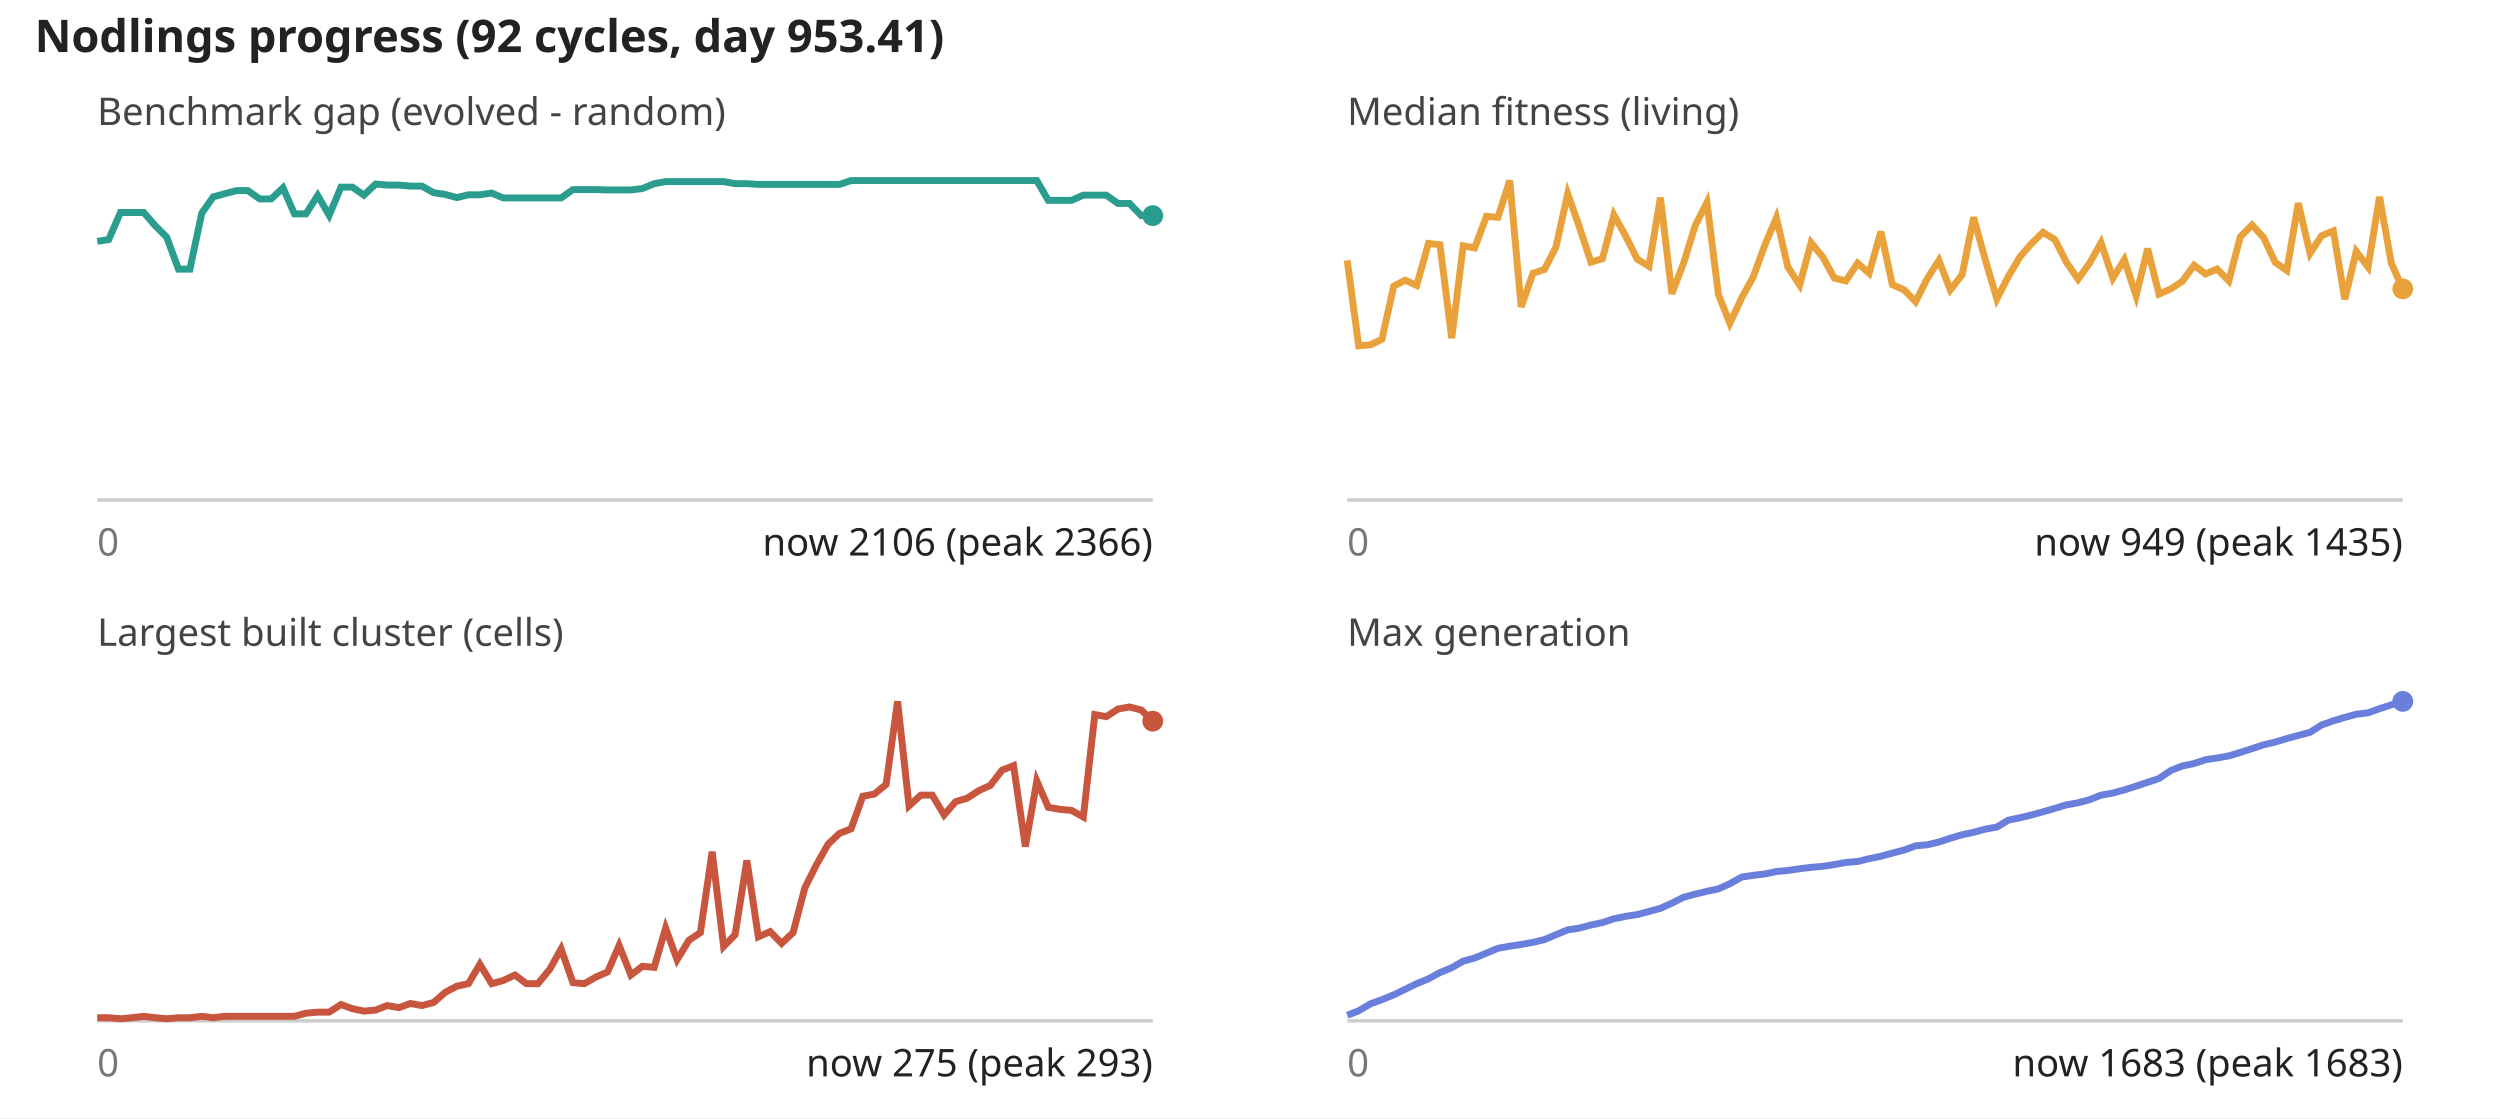
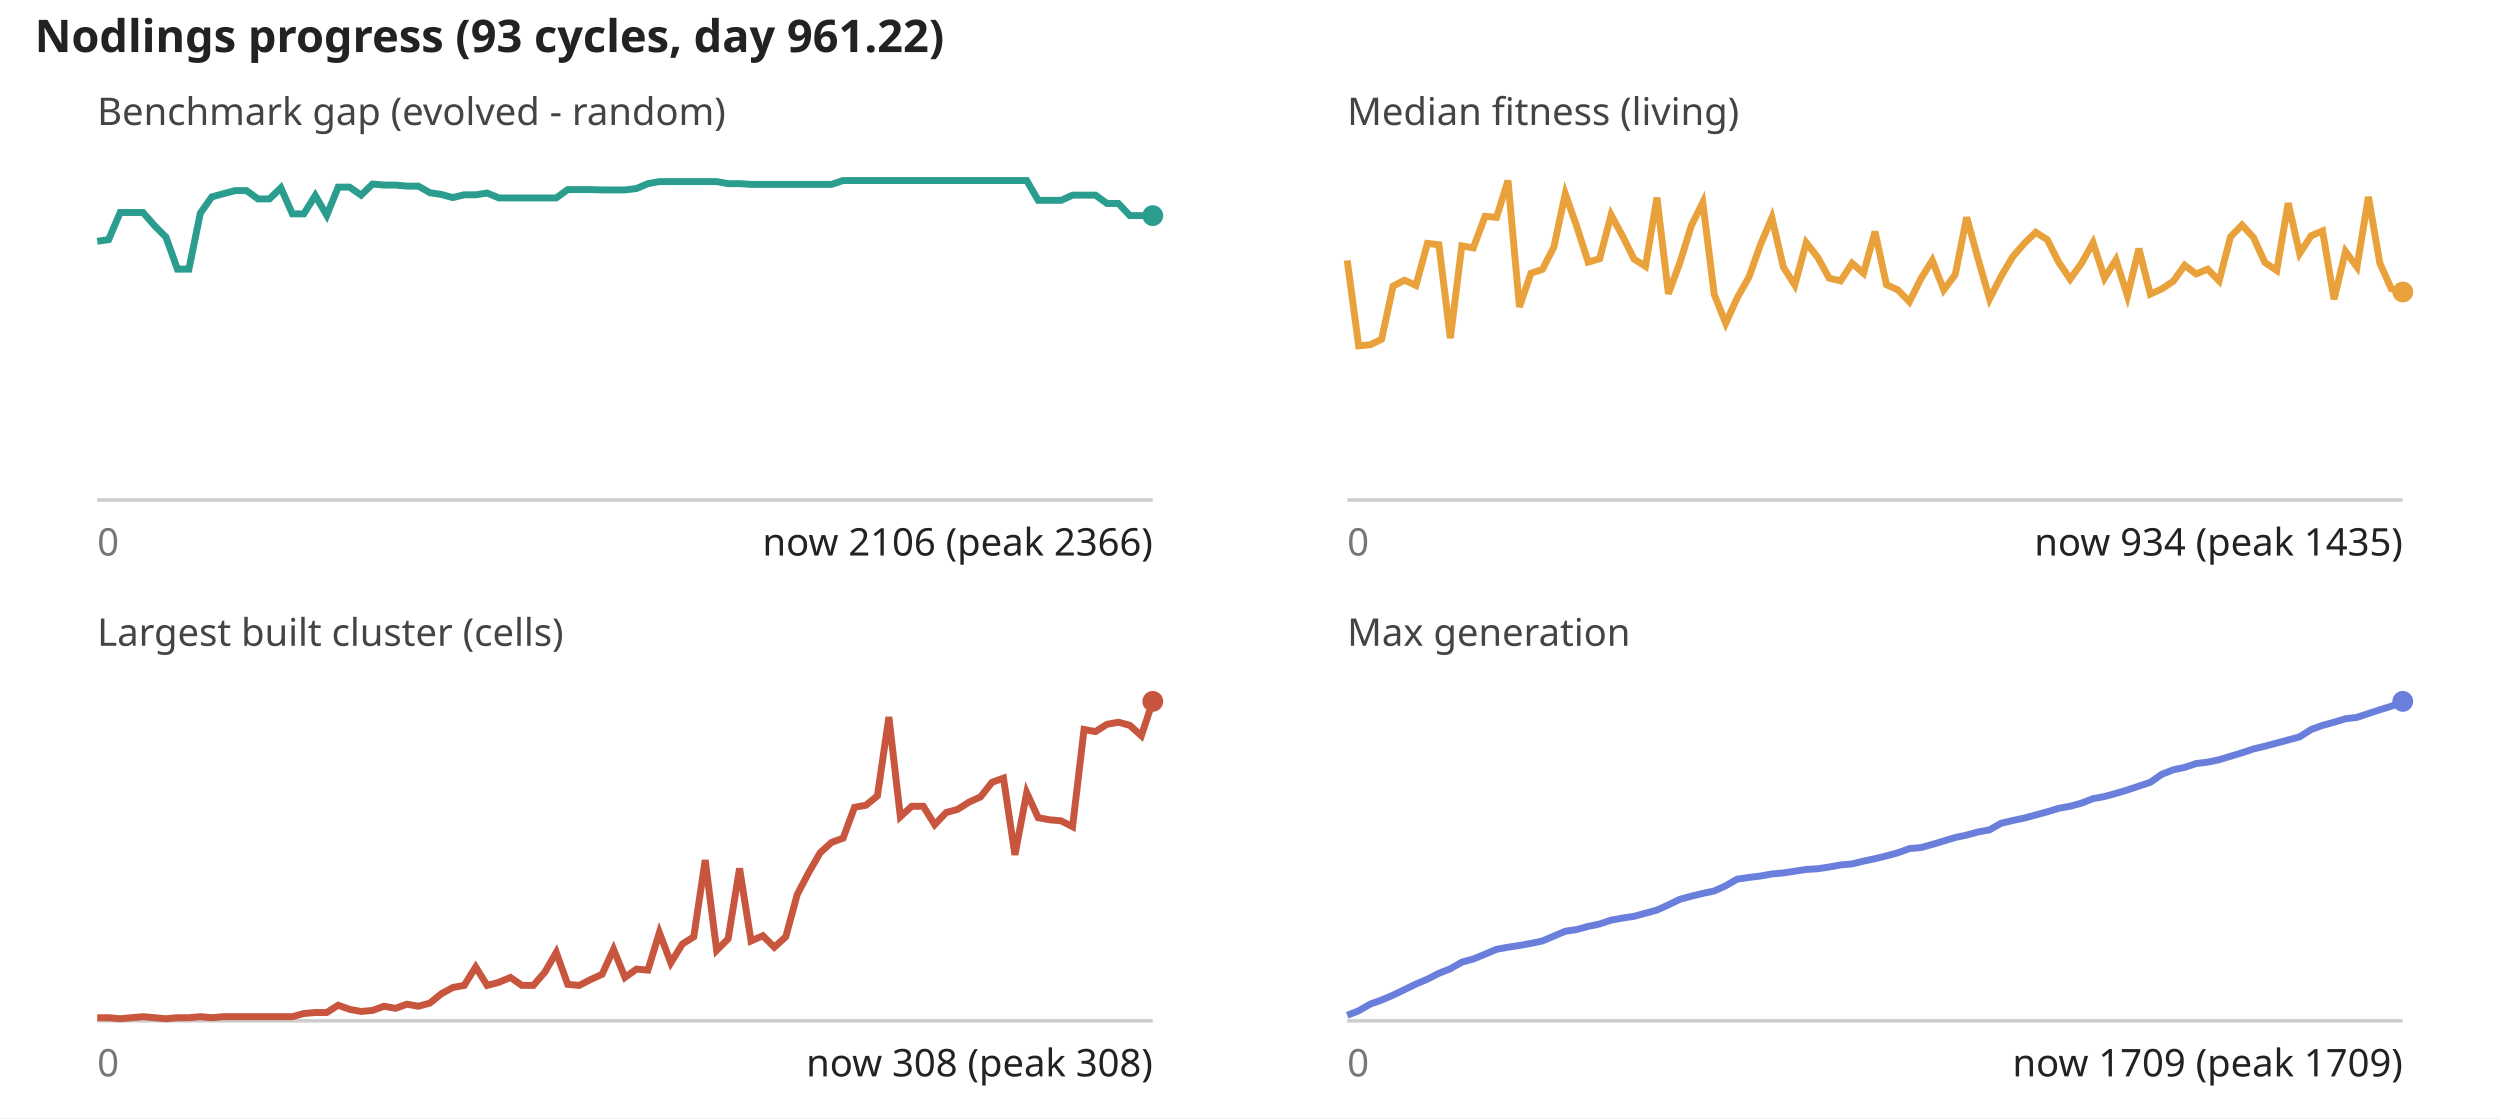
<svg xmlns="http://www.w3.org/2000/svg" viewBox="0 0 720 322" font-family="sans-serif" font-size="11">
  <rect width="100%" height="100%" fill="#fff" />
-   <text x="10" y="15" font-size="13" font-weight="bold" fill="#222">Nodlings progress (92 cycles, day 953.41)</text>
+   <text x="10" y="15" font-size="13" font-weight="bold" fill="#222">Nodlings progress (93 cycles, day 961.22)</text>
  <text x="28" y="36" fill="#444">Benchmark gap (evolved - random)</text>
  <line x1="28" y1="144" x2="332" y2="144" stroke="#ccc" />
-   <polyline fill="none" stroke="#2a9d8f" stroke-width="2" points="28.0,69.5 31.3,69.0 34.7,61.2 38.0,61.2 41.4,61.2 44.7,65.0 48.0,68.3 51.4,77.5 54.7,77.5 58.1,61.4 61.4,56.7 64.7,55.8 68.1,54.9 71.4,54.9 74.8,57.3 78.1,57.3 81.5,54.1 84.8,61.6 88.1,61.6 91.5,56.3 94.8,62.0 98.2,53.9 101.5,53.9 104.8,56.2 108.2,53.0 111.5,53.3 114.9,53.3 118.2,53.6 121.5,53.6 124.9,55.5 128.2,56.0 131.6,56.9 134.9,56.1 138.2,56.1 141.6,55.6 144.9,57.0 148.3,57.0 151.6,57.0 154.9,57.0 158.3,57.0 161.6,57.0 165.0,54.6 168.3,54.6 171.6,54.6 175.0,54.7 178.3,54.7 181.7,54.7 185.0,54.3 188.4,52.9 191.7,52.3 195.0,52.3 198.4,52.3 201.7,52.3 205.1,52.3 208.4,52.3 211.7,52.9 215.1,52.9 218.4,53.1 221.8,53.1 225.1,53.1 228.4,53.1 231.8,53.1 235.1,53.1 238.5,53.1 241.8,53.1 245.1,52.0 248.5,52.0 251.8,52.0 255.2,52.0 258.5,52.0 261.8,52.0 265.2,52.0 268.5,52.0 271.9,52.0 275.2,52.0 278.5,52.0 281.9,52.0 285.2,52.0 288.6,52.0 291.9,52.0 295.3,52.0 298.6,52.0 301.9,57.7 305.3,57.7 308.6,57.7 312.0,56.2 315.3,56.2 318.6,56.2 322.0,58.6 325.3,58.6 328.7,62.1 332.0,62.1" />
+   <polyline fill="none" stroke="#2a9d8f" stroke-width="2" points="28.0,69.5 31.3,69.0 34.6,61.2 37.9,61.2 41.2,61.2 44.5,65.0 47.8,68.3 51.1,77.5 54.4,77.5 57.7,61.4 61.0,56.7 64.3,55.8 67.7,54.9 71.0,54.9 74.3,57.3 77.6,57.3 80.9,54.1 84.2,61.6 87.5,61.6 90.8,56.3 94.1,62.0 97.4,53.9 100.7,53.9 104.0,56.2 107.3,53.0 110.6,53.3 113.9,53.3 117.2,53.6 120.5,53.6 123.8,55.5 127.1,56.0 130.4,56.9 133.7,56.1 137.0,56.1 140.3,55.6 143.7,57.0 147.0,57.0 150.3,57.0 153.6,57.0 156.9,57.0 160.2,57.0 163.5,54.6 166.8,54.6 170.1,54.6 173.4,54.7 176.7,54.7 180.0,54.7 183.3,54.3 186.6,52.9 189.9,52.3 193.2,52.3 196.5,52.3 199.8,52.3 203.1,52.3 206.4,52.3 209.7,52.9 213.0,52.9 216.3,53.1 219.7,53.1 223.0,53.1 226.3,53.1 229.6,53.1 232.9,53.1 236.2,53.1 239.5,53.1 242.8,52.0 246.1,52.0 249.4,52.0 252.7,52.0 256.0,52.0 259.3,52.0 262.6,52.0 265.9,52.0 269.2,52.0 272.5,52.0 275.8,52.0 279.1,52.0 282.4,52.0 285.7,52.0 289.0,52.0 292.3,52.0 295.7,52.0 299.0,57.7 302.3,57.7 305.6,57.7 308.9,56.2 312.2,56.2 315.5,56.2 318.8,58.6 322.1,58.6 325.4,62.1 328.7,62.1 332.0,62.1" />
  <circle cx="332.0" cy="62.1" r="3" fill="#2a9d8f" />
  <text x="28" y="160" fill="#777">0</text>
  <text x="332" y="160" text-anchor="end" fill="#222">now 2106 (peak 2366)</text>
  <text x="388" y="36" fill="#444">Median fitness (living)</text>
  <line x1="388" y1="144" x2="692" y2="144" stroke="#ccc" />
-   <polyline fill="none" stroke="#e9a23b" stroke-width="2" points="388.0,75.0 391.3,99.6 394.7,99.3 398.0,97.7 401.4,82.4 404.7,80.7 408.0,82.2 411.4,70.1 414.7,70.5 418.1,97.4 421.4,70.8 424.7,71.4 428.1,62.3 431.4,62.6 434.8,52.0 438.1,88.4 441.5,78.7 444.8,77.6 448.1,71.2 451.5,55.8 454.8,65.2 458.2,75.5 461.5,74.5 464.8,61.9 468.2,68.0 471.5,74.6 474.9,76.7 478.2,56.9 481.5,84.6 484.9,75.7 488.2,65.0 491.6,58.3 494.9,84.8 498.2,93.1 501.6,85.8 504.9,79.8 508.3,70.5 511.6,62.7 514.9,76.9 518.3,82.1 521.6,69.9 525.0,74.1 528.3,80.1 531.6,80.9 535.0,75.8 538.3,78.7 541.7,66.7 545.0,82.0 548.4,83.5 551.7,86.9 555.0,80.3 558.4,75.0 561.7,83.5 565.1,79.1 568.4,62.6 571.7,74.6 575.1,86.1 578.4,79.6 581.8,73.9 585.1,70.1 588.4,66.9 591.8,69.0 595.1,75.5 598.5,80.4 601.8,75.8 605.1,69.9 608.5,80.1 611.8,74.8 615.2,85.2 618.5,71.6 621.8,84.7 625.2,83.2 628.5,81.0 631.9,76.4 635.2,78.9 638.5,77.5 641.9,80.9 645.2,68.2 648.6,64.8 651.9,68.4 655.3,75.6 658.6,77.9 661.9,58.5 665.3,73.0 668.6,67.9 672.0,66.5 675.3,86.2 678.6,72.4 682.0,76.9 685.3,56.7 688.7,75.8 692.0,83.2" />
-   <circle cx="692.0" cy="83.2" r="3" fill="#e9a23b" />
+   <polyline fill="none" stroke="#e9a23b" stroke-width="2" points="388.0,75.0 391.3,99.6 394.6,99.3 397.9,97.7 401.2,82.4 404.5,80.7 407.8,82.2 411.1,70.1 414.4,70.5 417.7,97.4 421.0,70.8 424.3,71.4 427.7,62.3 431.0,62.6 434.3,52.0 437.6,88.4 440.9,78.7 444.2,77.6 447.5,71.2 450.8,55.8 454.1,65.2 457.4,75.5 460.7,74.5 464.0,61.9 467.3,68.0 470.6,74.6 473.9,76.7 477.2,56.9 480.5,84.6 483.8,75.7 487.1,65.0 490.4,58.3 493.7,84.8 497.0,93.1 500.3,85.8 503.7,79.8 507.0,70.5 510.3,62.7 513.6,76.9 516.9,82.1 520.2,69.9 523.5,74.1 526.8,80.1 530.1,80.9 533.4,75.8 536.7,78.7 540.0,66.7 543.3,82.0 546.6,83.5 549.9,86.9 553.2,80.3 556.5,75.0 559.8,83.5 563.1,79.1 566.4,62.6 569.7,74.6 573.0,86.1 576.3,79.6 579.7,73.9 583.0,70.1 586.3,66.9 589.6,69.0 592.9,75.5 596.2,80.4 599.5,75.8 602.8,69.9 606.1,80.1 609.4,74.8 612.7,85.2 616.0,71.6 619.3,84.7 622.6,83.2 625.9,81.0 629.2,76.4 632.5,78.9 635.8,77.5 639.1,80.9 642.4,68.2 645.7,64.8 649.0,68.4 652.3,75.6 655.7,77.9 659.0,58.5 662.3,73.0 665.6,67.9 668.9,66.5 672.2,86.2 675.5,72.4 678.8,76.9 682.1,56.7 685.4,75.8 688.7,83.2 692.0,84.1" />
+   <circle cx="692.0" cy="84.1" r="3" fill="#e9a23b" />
  <text x="388" y="160" fill="#777">0</text>
-   <text x="692" y="160" text-anchor="end" fill="#222">now 949 (peak 1435)</text>
+   <text x="692" y="160" text-anchor="end" fill="#222">now 934 (peak 1435)</text>
  <text x="28" y="186" fill="#444">Largest built cluster (cells)</text>
  <line x1="28" y1="294" x2="332" y2="294" stroke="#ccc" />
-   <polyline fill="none" stroke="#c8553d" stroke-width="2" points="28.0,293.1 31.3,293.1 34.7,293.4 38.0,293.1 41.4,292.7 44.7,293.1 48.0,293.4 51.4,293.1 54.7,293.1 58.1,292.7 61.4,293.1 64.7,292.7 68.1,292.7 71.4,292.7 74.8,292.7 78.1,292.7 81.5,292.7 84.8,292.7 88.1,291.8 91.5,291.5 94.8,291.5 98.2,289.3 101.5,290.5 104.8,291.2 108.2,290.9 111.5,289.6 114.9,290.2 118.2,289.0 121.5,289.6 124.9,288.7 128.2,285.8 131.6,284.0 134.9,283.3 138.2,277.7 141.6,283.3 144.9,282.4 148.3,280.8 151.6,283.3 154.9,283.3 158.3,279.2 161.6,273.3 165.0,283.0 168.3,283.3 171.6,281.4 175.0,279.9 178.3,272.3 181.7,280.8 185.0,278.3 188.4,278.6 191.7,267.3 195.0,276.4 198.4,270.8 201.7,268.6 205.1,245.3 208.4,272.6 211.7,269.2 215.1,247.8 218.4,269.8 221.8,268.3 225.1,271.7 228.4,268.6 231.8,255.7 235.1,249.1 238.5,243.1 241.8,240.0 245.1,238.7 248.5,229.3 251.8,228.7 255.2,225.9 258.5,202.0 261.8,232.1 265.2,229.0 268.5,229.0 271.9,234.7 275.2,230.9 278.5,229.9 281.9,227.7 285.2,226.2 288.6,221.8 291.9,220.5 295.3,243.8 298.6,224.9 301.9,232.5 305.3,233.1 308.6,233.4 312.0,235.3 315.3,205.8 318.6,206.4 322.0,204.2 325.3,203.6 328.7,204.5 332.0,207.7" />
-   <circle cx="332.0" cy="207.7" r="3" fill="#c8553d" />
+   <polyline fill="none" stroke="#c8553d" stroke-width="2" points="28.0,293.1 31.3,293.1 34.6,293.4 37.9,293.1 41.2,292.8 44.5,293.1 47.8,293.4 51.1,293.1 54.4,293.1 57.7,292.8 61.0,293.1 64.3,292.8 67.7,292.8 71.0,292.8 74.3,292.8 77.6,292.8 80.9,292.8 84.2,292.8 87.5,291.9 90.8,291.6 94.1,291.6 97.4,289.5 100.7,290.7 104.0,291.3 107.3,291.0 110.6,289.8 113.9,290.4 117.2,289.2 120.5,289.8 123.8,288.9 127.1,286.2 130.4,284.4 133.7,283.8 137.0,278.5 140.3,283.8 143.7,282.9 147.0,281.5 150.3,283.8 153.6,283.8 156.9,280.0 160.2,274.3 163.5,283.5 166.8,283.8 170.1,282.1 173.4,280.6 176.7,273.4 180.0,281.5 183.3,279.1 186.6,279.4 189.9,268.6 193.2,277.3 196.5,271.9 199.8,269.8 203.1,247.7 206.4,273.7 209.7,270.4 213.0,250.1 216.3,271.0 219.7,269.5 223.0,272.8 226.3,269.8 229.6,257.6 232.9,251.3 236.2,245.6 239.5,242.6 242.8,241.4 246.1,232.5 249.4,231.9 252.7,229.2 256.0,206.5 259.3,235.2 262.6,232.2 265.9,232.2 269.2,237.5 272.5,234.0 275.8,233.1 279.1,231.0 282.4,229.5 285.7,225.3 289.0,224.1 292.3,246.2 295.7,228.3 299.0,235.5 302.3,236.1 305.6,236.4 308.9,238.1 312.2,210.1 315.5,210.7 318.8,208.6 322.1,208.0 325.4,208.9 328.7,211.9 332.0,202.0" />
+   <circle cx="332.0" cy="202.0" r="3" fill="#c8553d" />
  <text x="28" y="310" fill="#777">0</text>
-   <text x="332" y="310" text-anchor="end" fill="#222">now 275 (peak 293)</text>
+   <text x="332" y="310" text-anchor="end" fill="#222">now 308 (peak 308)</text>
  <text x="388" y="186" fill="#444">Max generation</text>
  <line x1="388" y1="294" x2="692" y2="294" stroke="#ccc" />
-   <polyline fill="none" stroke="#6a7fdb" stroke-width="2" points="388.0,292.4 391.3,291.1 394.7,289.1 398.0,287.9 401.4,286.5 404.7,284.9 408.0,283.3 411.4,281.9 414.7,280.1 418.1,278.7 421.4,276.8 424.7,275.9 428.1,274.5 431.4,273.1 434.8,272.5 438.1,272.0 441.5,271.4 444.8,270.6 448.1,269.2 451.5,267.8 454.8,267.3 458.2,266.4 461.5,265.7 464.8,264.6 468.2,263.9 471.5,263.4 474.9,262.5 478.2,261.6 481.5,260.1 484.9,258.4 488.2,257.5 491.6,256.7 494.9,256.0 498.2,254.5 501.6,252.6 504.9,252.1 508.3,251.7 511.6,251.0 514.9,250.7 518.3,250.2 521.6,249.8 525.0,249.5 528.3,249.0 531.6,248.4 535.0,248.1 538.3,247.3 541.7,246.6 545.0,245.7 548.4,244.8 551.7,243.6 555.0,243.3 558.4,242.5 561.7,241.4 565.1,240.4 568.4,239.7 571.7,238.8 575.1,238.2 578.4,236.2 581.8,235.5 585.1,234.7 588.4,233.8 591.8,232.8 595.1,231.8 598.5,231.2 601.8,230.3 605.1,229.0 608.5,228.4 611.8,227.5 615.2,226.4 618.5,225.3 621.8,224.2 625.2,221.9 628.5,220.6 631.9,219.9 635.2,218.8 638.5,218.3 641.9,217.7 645.2,216.7 648.6,215.6 651.9,214.5 655.3,213.7 658.6,212.7 661.9,211.8 665.3,210.9 668.6,208.8 672.0,207.6 675.3,206.6 678.6,205.7 682.0,205.3 685.3,204.1 688.7,203.0 692.0,202.0" />
+   <polyline fill="none" stroke="#6a7fdb" stroke-width="2" points="388.0,292.4 391.3,291.1 394.6,289.2 397.9,288.0 401.2,286.6 404.5,285.0 407.8,283.4 411.1,282.0 414.4,280.3 417.7,279.0 421.0,277.1 424.3,276.2 427.7,274.8 431.0,273.4 434.3,272.8 437.6,272.3 440.9,271.7 444.2,271.0 447.5,269.6 450.8,268.2 454.1,267.7 457.4,266.8 460.7,266.1 464.0,265.0 467.3,264.4 470.6,263.9 473.9,263.0 477.2,262.1 480.5,260.6 483.8,259.0 487.1,258.1 490.4,257.3 493.7,256.6 497.0,255.1 500.3,253.2 503.7,252.7 507.0,252.3 510.3,251.7 513.6,251.4 516.9,250.9 520.2,250.4 523.5,250.2 526.8,249.7 530.1,249.1 533.4,248.8 536.7,248.0 540.0,247.3 543.3,246.5 546.6,245.6 549.9,244.4 553.2,244.1 556.5,243.2 559.8,242.2 563.1,241.2 566.4,240.5 569.7,239.6 573.0,239.0 576.3,237.1 579.7,236.3 583.0,235.6 586.3,234.7 589.6,233.8 592.9,232.8 596.2,232.2 599.5,231.3 602.8,230.0 606.1,229.4 609.4,228.5 612.7,227.5 616.0,226.4 619.3,225.3 622.6,223.0 625.9,221.7 629.2,221.0 632.5,219.9 635.8,219.5 639.1,218.8 642.4,217.8 645.7,216.8 649.0,215.7 652.3,214.9 655.7,214.0 659.0,213.1 662.3,212.2 665.6,210.1 668.9,208.9 672.2,208.0 675.5,207.0 678.8,206.6 682.1,205.5 685.4,204.4 688.7,203.4 692.0,202.0" />
  <circle cx="692.0" cy="202.0" r="3" fill="#6a7fdb" />
  <text x="388" y="310" fill="#777">0</text>
-   <text x="692" y="310" text-anchor="end" fill="#222">now 1683 (peak 1683)</text>
+   <text x="692" y="310" text-anchor="end" fill="#222">now 1709 (peak 1709)</text>
</svg>
